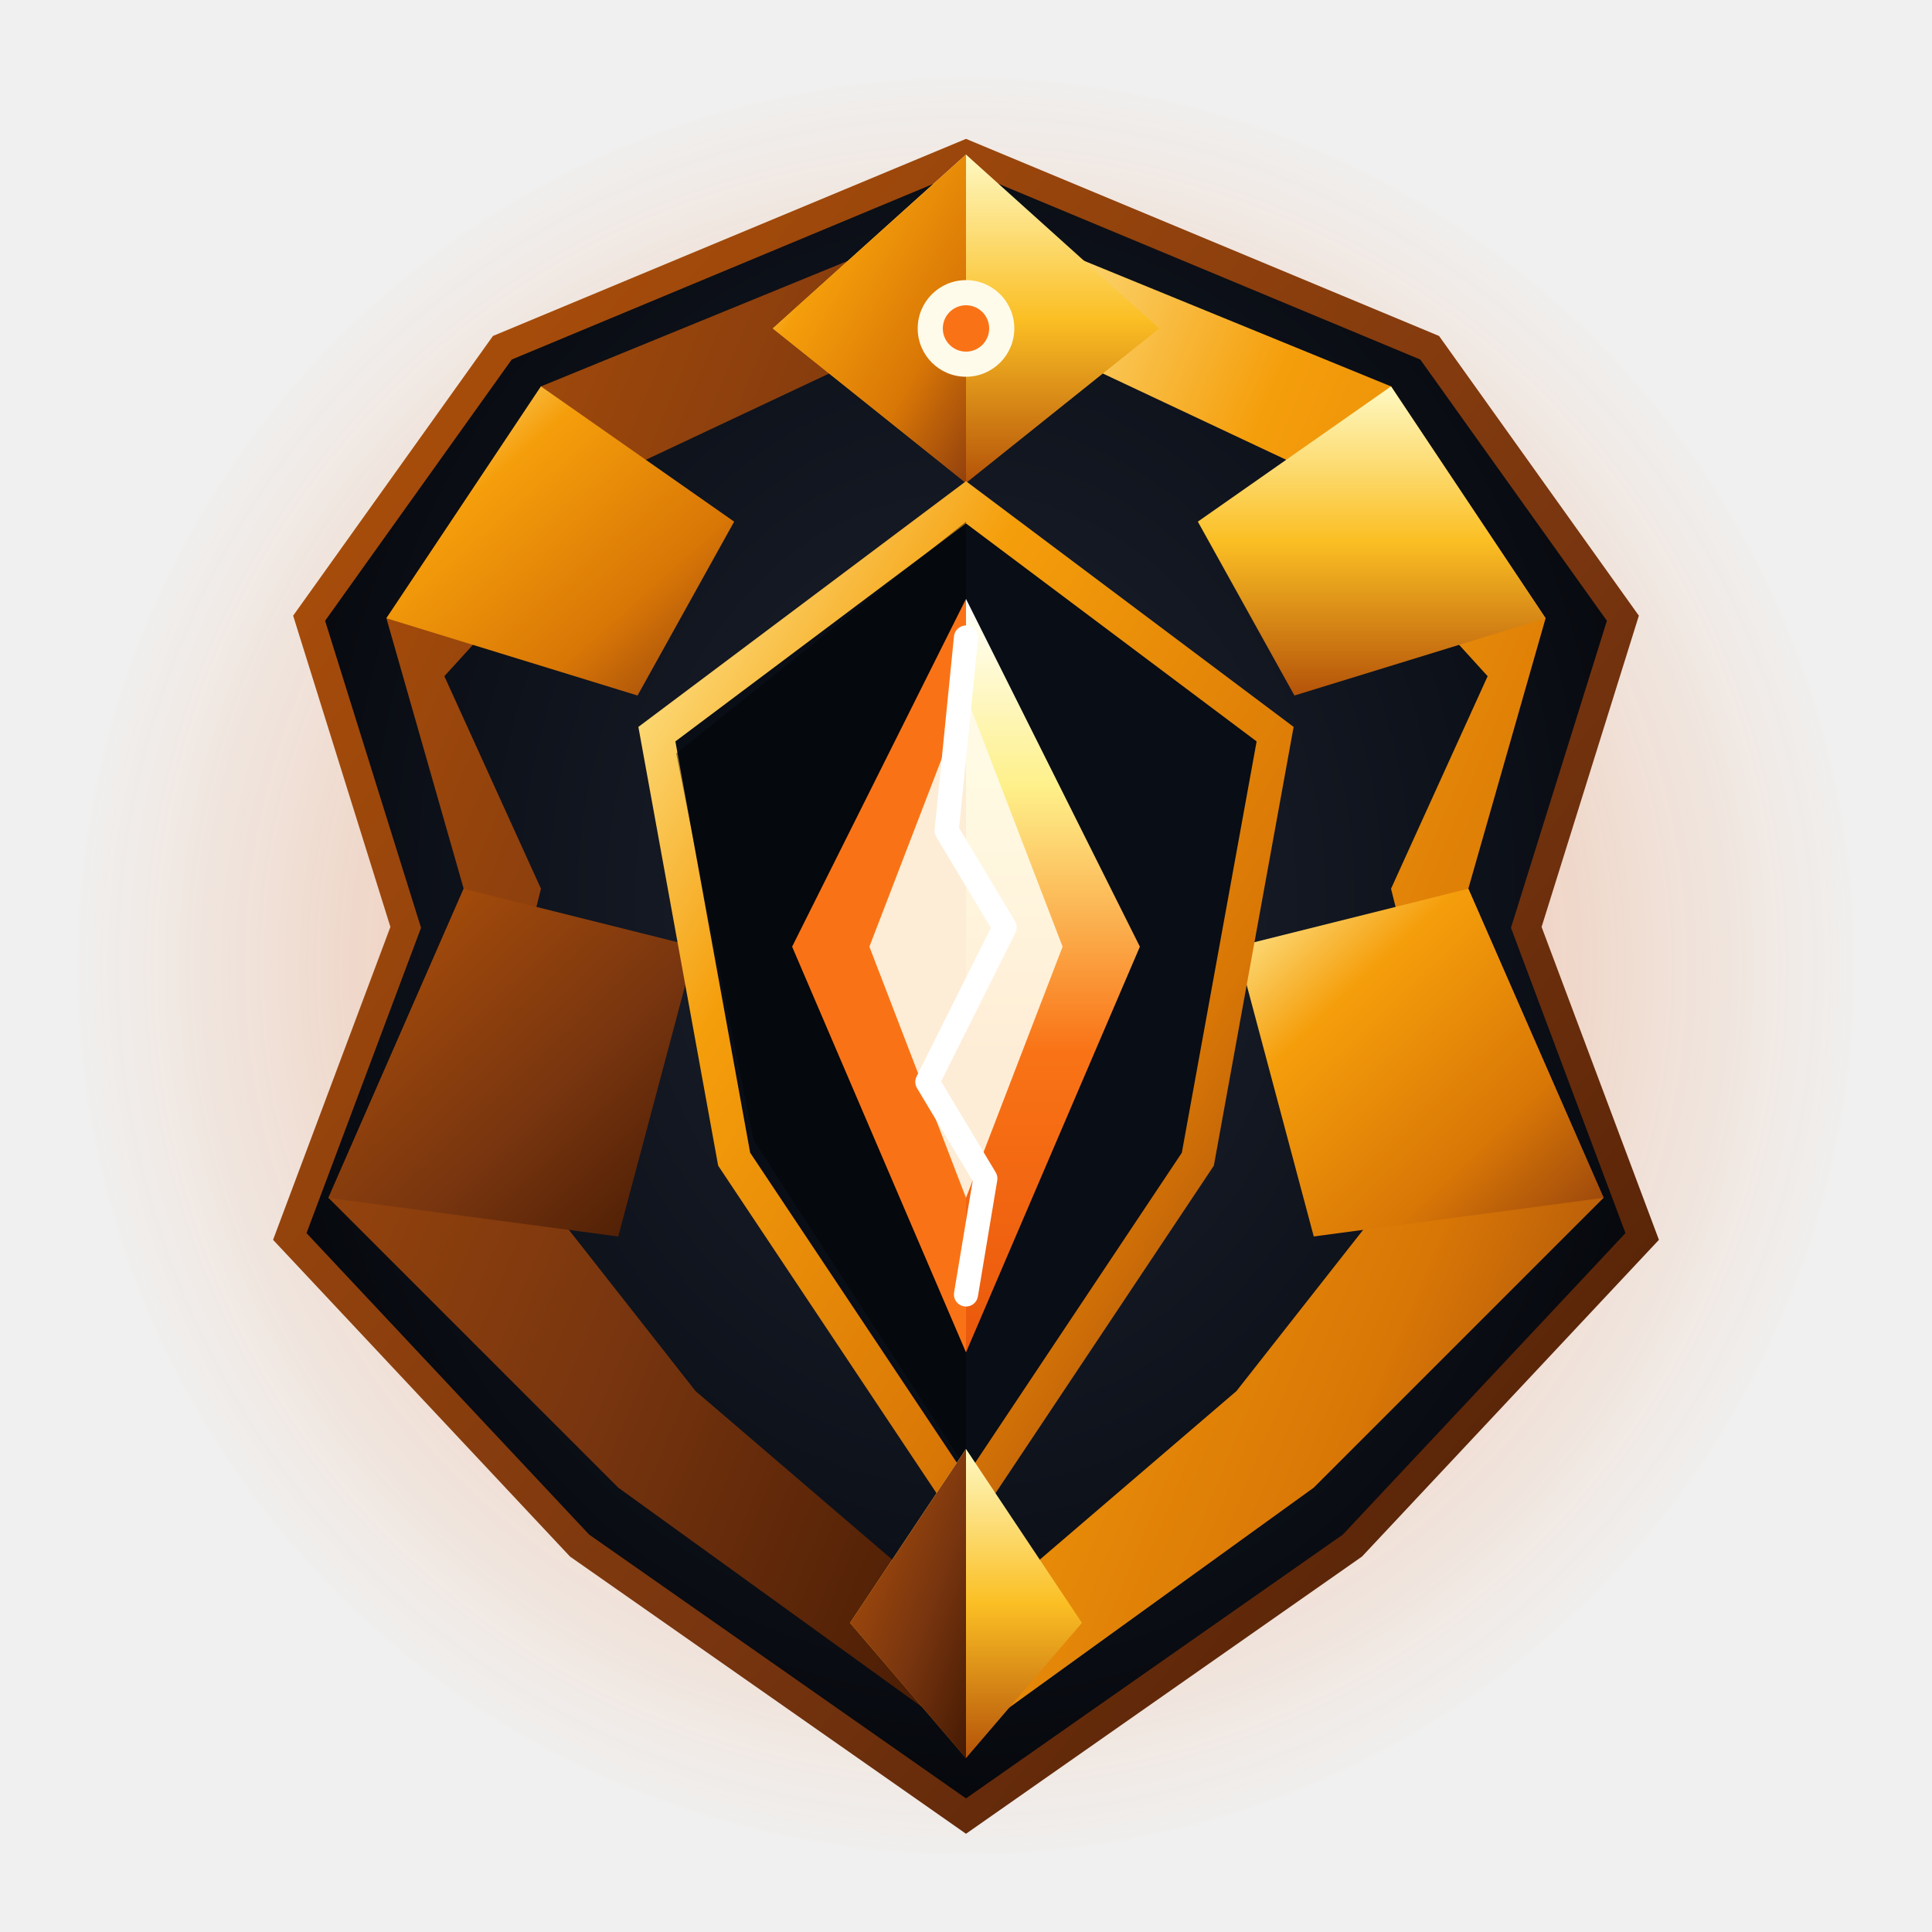
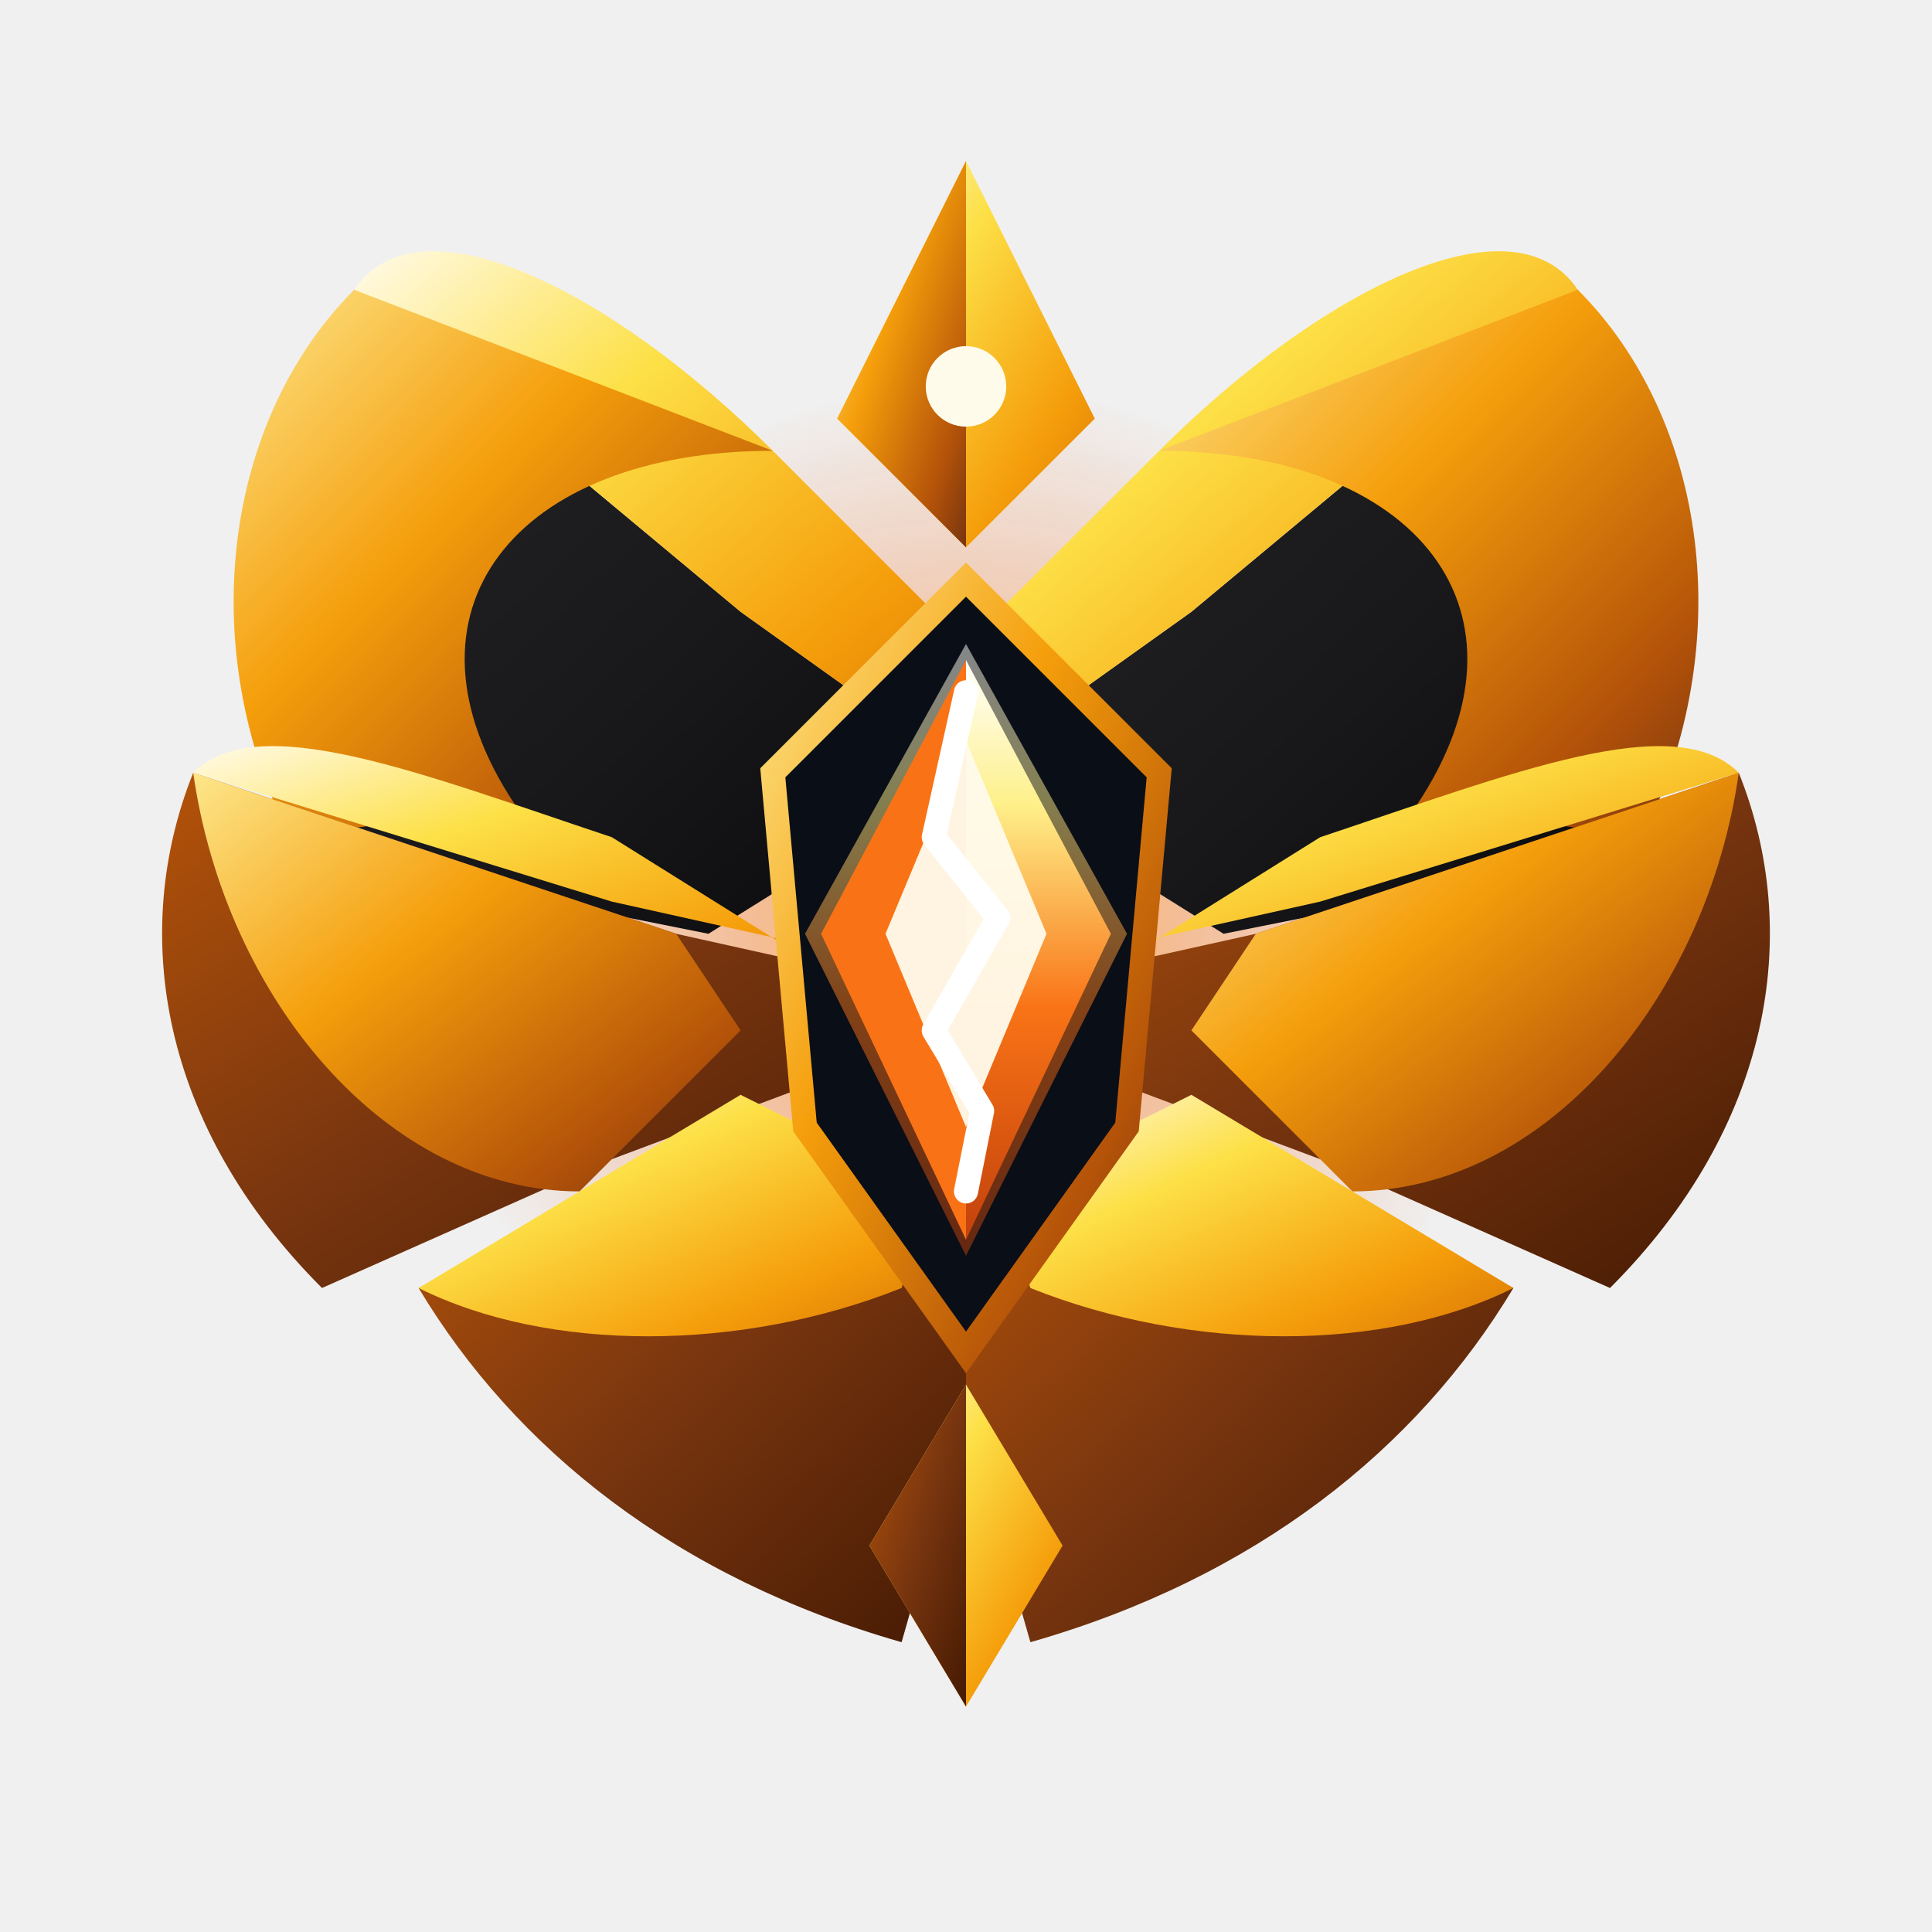
- <svg xmlns="http://www.w3.org/2000/svg" viewBox="0 0 100 100" fill="none">
+ <svg xmlns="http://www.w3.org/2000/svg" viewBox="0 0 120 120" fill="none">
  <defs>
-     <linearGradient id="rh-gold-primary" x1="0%" y1="0%" x2="100%" y2="100%">
-       <stop offset="0%" stop-color="#FFF2A3" />
-       <stop offset="30%" stop-color="#F59E0B" />
-       <stop offset="70%" stop-color="#D97706" />
-       <stop offset="100%" stop-color="#92400E" />
+     <linearGradient id="cw-gold-highlight" x1="0%" y1="0%" x2="100%" y2="100%">
+       <stop offset="0%" stop-color="#FFFBEB" />
+       <stop offset="35%" stop-color="#FDE047" />
+       <stop offset="75%" stop-color="#F59E0B" />
+       <stop offset="100%" stop-color="#D97706" />
    </linearGradient>
-     <linearGradient id="rh-gold-light" x1="50%" y1="0%" x2="50%" y2="100%">
-       <stop offset="0%" stop-color="#FEF9C3" />
-       <stop offset="50%" stop-color="#FBBF24" />
-       <stop offset="100%" stop-color="#B45309" />
+     <linearGradient id="cw-gold-body" x1="0%" y1="0%" x2="100%" y2="100%">
+       <stop offset="0%" stop-color="#FDE68A" />
+       <stop offset="40%" stop-color="#F59E0B" />
+       <stop offset="80%" stop-color="#B45309" />
+       <stop offset="100%" stop-color="#78350F" />
    </linearGradient>
-     <linearGradient id="rh-gold-dark" x1="0%" y1="0%" x2="100%" y2="100%">
+     <linearGradient id="cw-gold-shadow" x1="0%" y1="0%" x2="100%" y2="100%">
      <stop offset="0%" stop-color="#B45309" />
-       <stop offset="60%" stop-color="#78350F" />
+       <stop offset="50%" stop-color="#78350F" />
      <stop offset="100%" stop-color="#451A03" />
    </linearGradient>
-     <linearGradient id="rh-rift-core" x1="50%" y1="0%" x2="50%" y2="100%">
+     <linearGradient id="cw-steel" x1="0%" y1="0%" x2="100%" y2="100%">
+       <stop offset="0%" stop-color="#27272A" />
+       <stop offset="60%" stop-color="#18181B" />
+       <stop offset="100%" stop-color="#09090B" />
+     </linearGradient>
+     <linearGradient id="cw-rift-fire" x1="50%" y1="0%" x2="50%" y2="100%">
      <stop offset="0%" stop-color="#FFFFFF" />
      <stop offset="25%" stop-color="#FEF08A" />
      <stop offset="60%" stop-color="#F97316" />
-       <stop offset="100%" stop-color="#EA580C" />
+       <stop offset="100%" stop-color="#C2410C" />
    </linearGradient>
-     <radialGradient id="rh-obsidian" cx="50%" cy="45%" r="55%">
-       <stop offset="0%" stop-color="#1E232F" />
-       <stop offset="65%" stop-color="#0E121B" />
-       <stop offset="100%" stop-color="#05070B" />
-     </radialGradient>
-     <radialGradient id="rh-aura-glow" cx="50%" cy="50%" r="50%">
-       <stop offset="0%" stop-color="#F59E0B" stop-opacity="0.5" />
-       <stop offset="60%" stop-color="#EA580C" stop-opacity="0.2" />
-       <stop offset="100%" stop-color="#F97316" stop-opacity="0" />
+     <radialGradient id="cw-core-burst" cx="50%" cy="50%" r="50%">
+       <stop offset="0%" stop-color="#FBBF24" stop-opacity="0.8" />
+       <stop offset="40%" stop-color="#F97316" stop-opacity="0.4" />
+       <stop offset="100%" stop-color="#EA580C" stop-opacity="0" />
    </radialGradient>
  </defs>
-   <circle cx="50" cy="50" r="46" fill="url(#rh-aura-glow)" />
-   <path d="M50 8 L74 18 L84 32 L79 48 L85 64 L70 80 L50 94 L30 80 L15 64 L21 48 L16 32 L26 18 Z" fill="url(#rh-obsidian)" stroke="url(#rh-gold-dark)" stroke-width="1.5" />
-   <path d="M50 11 L28 20 L20 32 L24 46 L17 62 L32 77 L50 90 L50 84 L36 72 L25 58 L28 46 L23 35 L33 24 L50 16 Z" fill="url(#rh-gold-dark)" />
-   <path d="M50 11 L72 20 L80 32 L76 46 L83 62 L68 77 L50 90 L50 84 L64 72 L75 58 L72 46 L77 35 L67 24 L50 16 Z" fill="url(#rh-gold-primary)" />
-   <path d="M50 8 L60 17 L50 25 L40 17 Z" fill="url(#rh-gold-light)" />
-   <path d="M50 8 L50 25 L40 17 Z" fill="url(#rh-gold-primary)" />
-   <path d="M28 20 L38 27 L33 36 L20 32 Z" fill="url(#rh-gold-primary)" />
-   <path d="M72 20 L62 27 L67 36 L80 32 Z" fill="url(#rh-gold-light)" />
-   <path d="M24 46 L36 49 L32 64 L17 62 Z" fill="url(#rh-gold-dark)" />
-   <path d="M76 46 L64 49 L68 64 L83 62 Z" fill="url(#rh-gold-primary)" />
-   <path d="M50 26 L66 38 L62 60 L50 78 L38 60 L34 38 Z" fill="#090D15" stroke="url(#rh-gold-primary)" stroke-width="1.75" />
-   <path d="M50 27 L35 39 L39 59 L50 76 Z" fill="#000000" fill-opacity="0.4" />
-   <polygon points="50,31 41,49 50,70" fill="#F97316" />
-   <polygon points="50,31 59,49 50,70" fill="url(#rh-rift-core)" />
-   <polygon points="50,36 55,49 50,62 45,49" fill="#FFFBEB" opacity="0.9" />
-   <path d="M50 33 L49 43 L52 48 L48 56 L51 61 L50 67" stroke="#FFFFFF" stroke-width="1.25" stroke-linecap="round" stroke-linejoin="round" />
-   <polygon points="50,75 56,84 50,91 44,84" fill="url(#rh-gold-light)" />
-   <polygon points="50,75 44,84 50,91" fill="url(#rh-gold-dark)" />
-   <circle cx="50" cy="17" r="2.5" fill="#FFFBEB" />
-   <circle cx="50" cy="17" r="1.2" fill="#F97316" />
+   <circle cx="60" cy="58" r="34" fill="url(#cw-core-burst)" />
+   <path d="M60 48 L46 38 L22 18 C16 28 14 42 24 54 L44 58 L60 48 Z" fill="url(#cw-steel)" />
+   <path d="M60 48 L46 38 L22 18 C26 12 38 18 48 28 L60 40 Z" fill="url(#cw-gold-highlight)" />
+   <path d="M48 28 L22 18 C14 26 12 40 18 52 L32 50 C24 38 32 28 48 28 Z" fill="url(#cw-gold-body)" />
+   <path d="M60 62 L42 58 L12 48 C8 58 10 70 20 80 L38 72 L54 66 Z" fill="url(#cw-gold-shadow)" />
+   <path d="M56 60 L38 56 L12 48 C16 44 26 48 38 52 L54 62 Z" fill="url(#cw-gold-highlight)" />
+   <path d="M42 58 L12 48 C14 62 24 74 36 74 L46 64 Z" fill="url(#cw-gold-body)" />
+   <path d="M60 76 L48 70 L26 80 C32 90 42 98 56 102 L60 88 Z" fill="url(#cw-gold-shadow)" />
+   <path d="M58 74 L46 68 L26 80 C34 84 46 84 56 80 Z" fill="url(#cw-gold-highlight)" />
+   <path d="M60 48 L74 38 L98 18 C104 28 106 42 96 54 L76 58 L60 48 Z" fill="url(#cw-steel)" />
+   <path d="M60 48 L74 38 L98 18 C94 12 82 18 72 28 L60 40 Z" fill="url(#cw-gold-highlight)" />
+   <path d="M72 28 L98 18 C106 26 108 40 102 52 L88 50 C96 38 88 28 72 28 Z" fill="url(#cw-gold-body)" />
+   <path d="M60 62 L78 58 L108 48 C112 58 110 70 100 80 L82 72 L66 66 Z" fill="url(#cw-gold-shadow)" />
+   <path d="M64 60 L82 56 L108 48 C104 44 94 48 82 52 L66 62 Z" fill="url(#cw-gold-highlight)" />
+   <path d="M78 58 L108 48 C106 62 96 74 84 74 L74 64 Z" fill="url(#cw-gold-body)" />
+   <path d="M60 76 L72 70 L94 80 C88 90 78 98 64 102 L60 88 Z" fill="url(#cw-gold-shadow)" />
+   <path d="M62 74 L74 68 L94 80 C86 84 74 84 64 80 Z" fill="url(#cw-gold-highlight)" />
+   <polygon points="60,10 68,26 60,34 52,26" fill="url(#cw-gold-highlight)" />
+   <polygon points="60,10 52,26 60,34" fill="url(#cw-gold-body)" />
+   <circle cx="60" cy="24" r="2.5" fill="#FFFBEB" />
+   <path d="M60 36 L72 48 L70 70 L60 84 L50 70 L48 48 Z" fill="#0A0E17" stroke="url(#cw-gold-body)" stroke-width="1.5" />
+   <polygon points="60,40 70,58 60,78 50,58" fill="url(#cw-rift-fire)" opacity="0.5" />
+   <polygon points="60,41 51,58 60,77" fill="#F97316" />
+   <polygon points="60,41 69,58 60,77" fill="url(#cw-rift-fire)" />
+   <polygon points="60,46 65,58 60,70 55,58" fill="#FFFBEB" opacity="0.95" />
+   <path d="M60,43 L58,52 L62,57 L58,64 L61,69 L60,74" stroke="#FFFFFF" stroke-width="1.5" stroke-linecap="round" stroke-linejoin="round" />
+   <polygon points="60,86 66,96 60,106 54,96" fill="url(#cw-gold-highlight)" />
+   <polygon points="60,86 54,96 60,106" fill="url(#cw-gold-shadow)" />
</svg>
